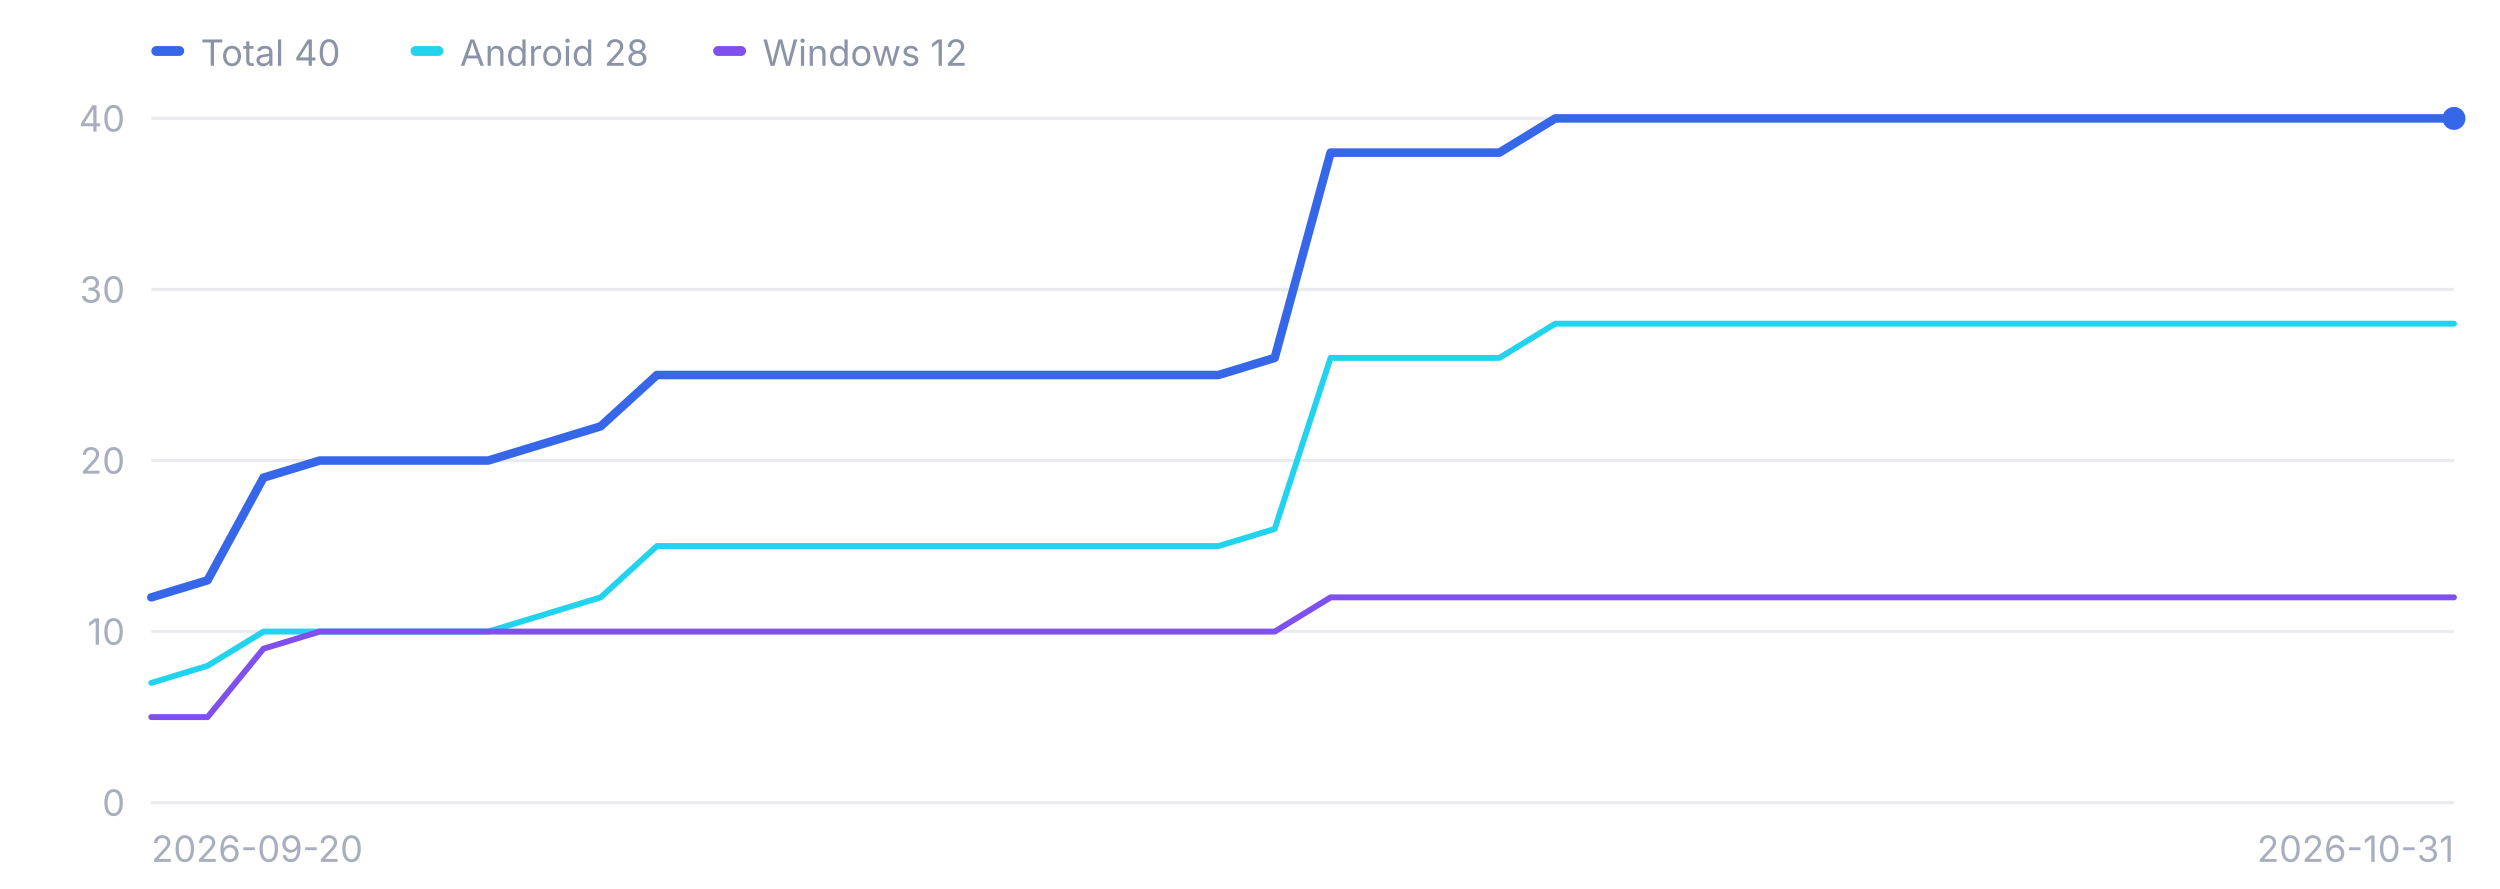
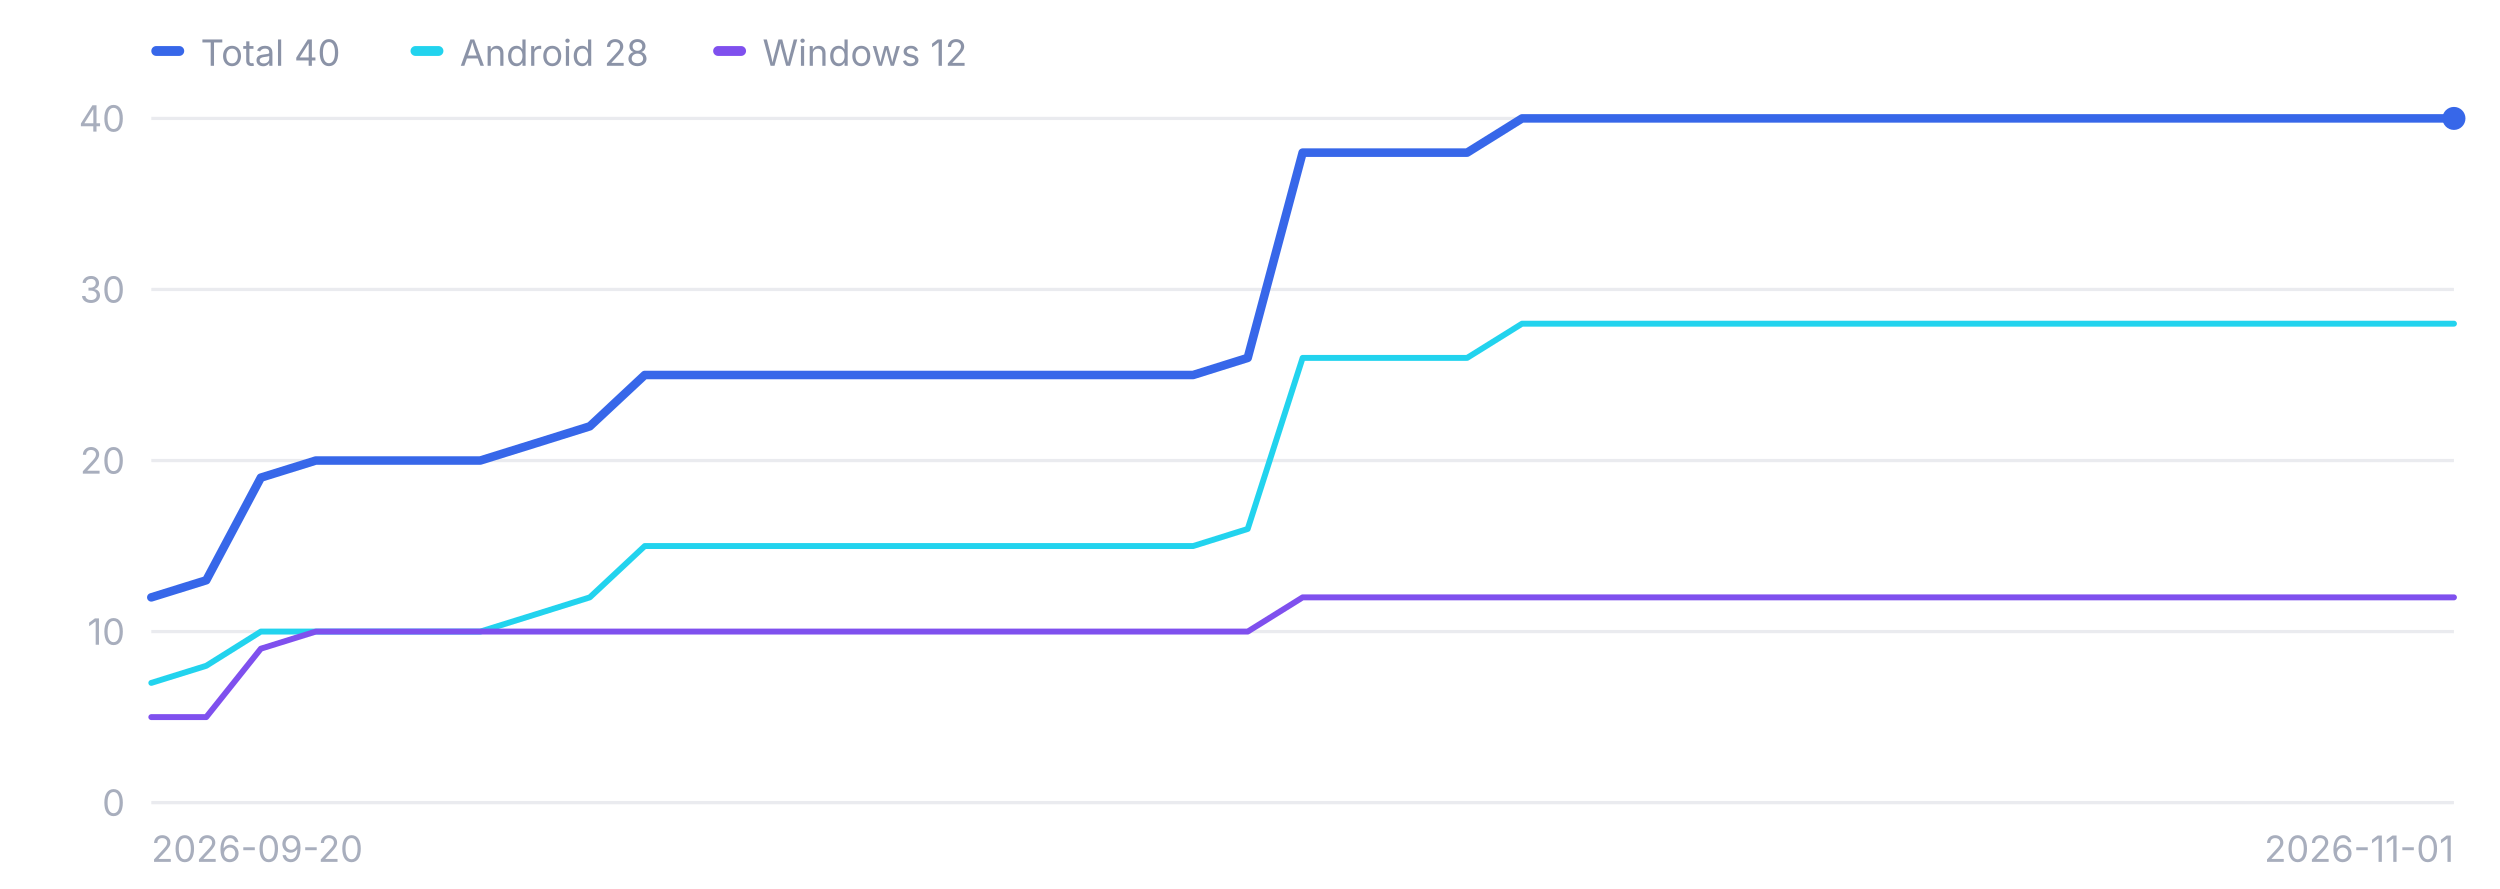
<svg xmlns="http://www.w3.org/2000/svg" width="760" height="270" viewBox="0 0 760 270" role="img" aria-label="CubePilot downloads over time. Latest total 40.">
  <style>text{font-family:system-ui,-apple-system,Segoe UI,sans-serif}</style>
  <line x1="46" y1="244.0" x2="746" y2="244.0" stroke="#8b93a7" stroke-opacity="0.18" stroke-width="1" />
  <text x="38" y="248.0" text-anchor="end" font-size="11" fill="#8b93a7" fill-opacity="0.75">0</text>
  <line x1="46" y1="192.0" x2="746" y2="192.0" stroke="#8b93a7" stroke-opacity="0.18" stroke-width="1" />
  <text x="38" y="196.0" text-anchor="end" font-size="11" fill="#8b93a7" fill-opacity="0.75">10</text>
  <line x1="46" y1="140.0" x2="746" y2="140.0" stroke="#8b93a7" stroke-opacity="0.18" stroke-width="1" />
  <text x="38" y="144.0" text-anchor="end" font-size="11" fill="#8b93a7" fill-opacity="0.75">20</text>
  <line x1="46" y1="88.0" x2="746" y2="88.0" stroke="#8b93a7" stroke-opacity="0.18" stroke-width="1" />
  <text x="38" y="92.0" text-anchor="end" font-size="11" fill="#8b93a7" fill-opacity="0.75">30</text>
  <line x1="46" y1="36.0" x2="746" y2="36.0" stroke="#8b93a7" stroke-opacity="0.18" stroke-width="1" />
  <text x="38" y="40.0" text-anchor="end" font-size="11" fill="#8b93a7" fill-opacity="0.75">40</text>
-   <polyline points="46.0,207.6 63.1,202.4 80.1,192.0 97.2,192.0 114.3,192.0 131.4,192.0 148.4,192.0 165.5,186.8 182.6,181.6 199.7,166.0 216.7,166.0 233.8,166.0 250.9,166.0 268.0,166.0 285.0,166.0 302.1,166.0 319.2,166.0 336.2,166.0 353.3,166.0 370.4,166.0 387.5,160.8 404.5,108.8 421.6,108.8 438.7,108.8 455.8,108.8 472.8,98.4 489.9,98.4 507.0,98.4 524.0,98.4 541.1,98.4 558.2,98.4 575.3,98.4 592.3,98.4 609.4,98.4 626.5,98.4 643.6,98.4 660.6,98.4 677.7,98.4 694.8,98.4 711.9,98.4 728.9,98.4 746.0,98.4" fill="none" stroke="#22D3EE" stroke-width="1.8" stroke-linejoin="round" stroke-linecap="round" />
-   <polyline points="46.0,218.0 63.1,218.0 80.1,197.2 97.2,192.0 114.3,192.0 131.4,192.0 148.4,192.0 165.5,192.0 182.6,192.0 199.7,192.0 216.7,192.0 233.8,192.0 250.9,192.0 268.0,192.0 285.0,192.0 302.1,192.0 319.2,192.0 336.2,192.0 353.3,192.0 370.4,192.0 387.5,192.0 404.5,181.6 421.6,181.6 438.7,181.6 455.8,181.6 472.8,181.6 489.9,181.6 507.0,181.6 524.0,181.6 541.1,181.6 558.2,181.6 575.3,181.6 592.3,181.6 609.4,181.6 626.5,181.6 643.6,181.6 660.6,181.6 677.7,181.6 694.8,181.6 711.9,181.6 728.9,181.6 746.0,181.6" fill="none" stroke="#7F50EE" stroke-width="1.8" stroke-linejoin="round" stroke-linecap="round" />
-   <polyline points="46.0,181.6 63.1,176.4 80.1,145.2 97.2,140.0 114.3,140.0 131.4,140.0 148.4,140.0 165.5,134.8 182.6,129.6 199.7,114.0 216.7,114.0 233.8,114.0 250.9,114.0 268.0,114.0 285.0,114.0 302.1,114.0 319.2,114.0 336.2,114.0 353.3,114.0 370.4,114.0 387.5,108.8 404.5,46.4 421.6,46.4 438.7,46.4 455.8,46.4 472.8,36.0 489.9,36.0 507.0,36.0 524.0,36.0 541.1,36.0 558.2,36.0 575.3,36.0 592.3,36.0 609.4,36.0 626.5,36.0 643.6,36.0 660.6,36.0 677.7,36.0 694.8,36.0 711.9,36.0 728.9,36.0 746.0,36.0" fill="none" stroke="#3767E9" stroke-width="2.6" stroke-linejoin="round" stroke-linecap="round" />
+   <polyline points="46.0,207.6 62.7,202.4 79.3,192.0 96.0,192.0 112.7,192.0 129.3,192.0 146.0,192.0 162.7,186.8 179.3,181.6 196.0,166.0 212.7,166.0 229.3,166.0 246.0,166.0 262.7,166.0 279.3,166.0 296.0,166.0 312.7,166.0 329.3,166.0 346.0,166.0 362.7,166.0 379.3,160.8 396.0,108.8 412.7,108.8 429.3,108.8 446.0,108.8 462.7,98.4 479.3,98.4 496.0,98.4 512.7,98.4 529.3,98.4 546.0,98.4 562.7,98.4 579.3,98.4 596.0,98.4 612.7,98.4 629.3,98.4 646.0,98.4 662.7,98.4 679.3,98.4 696.0,98.4 712.7,98.4 729.3,98.4 746.0,98.4" fill="none" stroke="#22D3EE" stroke-width="1.8" stroke-linejoin="round" stroke-linecap="round" />
+   <polyline points="46.0,218.0 62.7,218.0 79.3,197.2 96.0,192.0 112.7,192.0 129.3,192.0 146.0,192.0 162.7,192.0 179.3,192.0 196.0,192.0 212.7,192.0 229.3,192.0 246.0,192.0 262.7,192.0 279.3,192.0 296.0,192.0 312.7,192.0 329.3,192.0 346.0,192.0 362.7,192.0 379.3,192.0 396.0,181.6 412.7,181.6 429.3,181.6 446.0,181.6 462.7,181.6 479.3,181.6 496.0,181.6 512.7,181.6 529.3,181.6 546.0,181.6 562.7,181.6 579.3,181.6 596.0,181.6 612.7,181.6 629.3,181.6 646.0,181.6 662.7,181.6 679.3,181.6 696.0,181.6 712.7,181.6 729.3,181.6 746.0,181.6" fill="none" stroke="#7F50EE" stroke-width="1.8" stroke-linejoin="round" stroke-linecap="round" />
+   <polyline points="46.0,181.6 62.7,176.4 79.3,145.2 96.0,140.0 112.7,140.0 129.3,140.0 146.0,140.0 162.7,134.8 179.3,129.6 196.0,114.0 212.7,114.0 229.3,114.0 246.0,114.0 262.7,114.0 279.3,114.0 296.0,114.0 312.7,114.0 329.3,114.0 346.0,114.0 362.7,114.0 379.3,108.8 396.0,46.4 412.7,46.4 429.3,46.4 446.0,46.4 462.7,36.0 479.3,36.0 496.0,36.0 512.7,36.0 529.3,36.0 546.0,36.0 562.7,36.0 579.3,36.0 596.0,36.0 612.7,36.0 629.3,36.0 646.0,36.0 662.7,36.0 679.3,36.0 696.0,36.0 712.7,36.0 729.3,36.0 746.0,36.0" fill="none" stroke="#3767E9" stroke-width="2.6" stroke-linejoin="round" stroke-linecap="round" />
  <circle cx="746.0" cy="36.0" r="3.5" fill="#3767E9" />
  <text x="46" y="262" font-size="11" fill="#8b93a7" fill-opacity="0.75">2026-09-20</text>
-   <text x="746" y="262" text-anchor="end" font-size="11" fill="#8b93a7" fill-opacity="0.75">2026-10-31</text>
+   <text x="746" y="262" text-anchor="end" font-size="11" fill="#8b93a7" fill-opacity="0.75">2026-11-01</text>
  <rect x="46" y="14" width="10" height="3" rx="1.5" fill="#3767E9" />
  <text x="61" y="20" font-size="11" fill="#8b93a7">Total 40</text>
  <rect x="124.8" y="14" width="10" height="3" rx="1.5" fill="#22D3EE" />
  <text x="139.8" y="20" font-size="11" fill="#8b93a7">Android 28</text>
  <rect x="216.8" y="14" width="10" height="3" rx="1.5" fill="#7F50EE" />
  <text x="231.8" y="20" font-size="11" fill="#8b93a7">Windows 12</text>
</svg>
